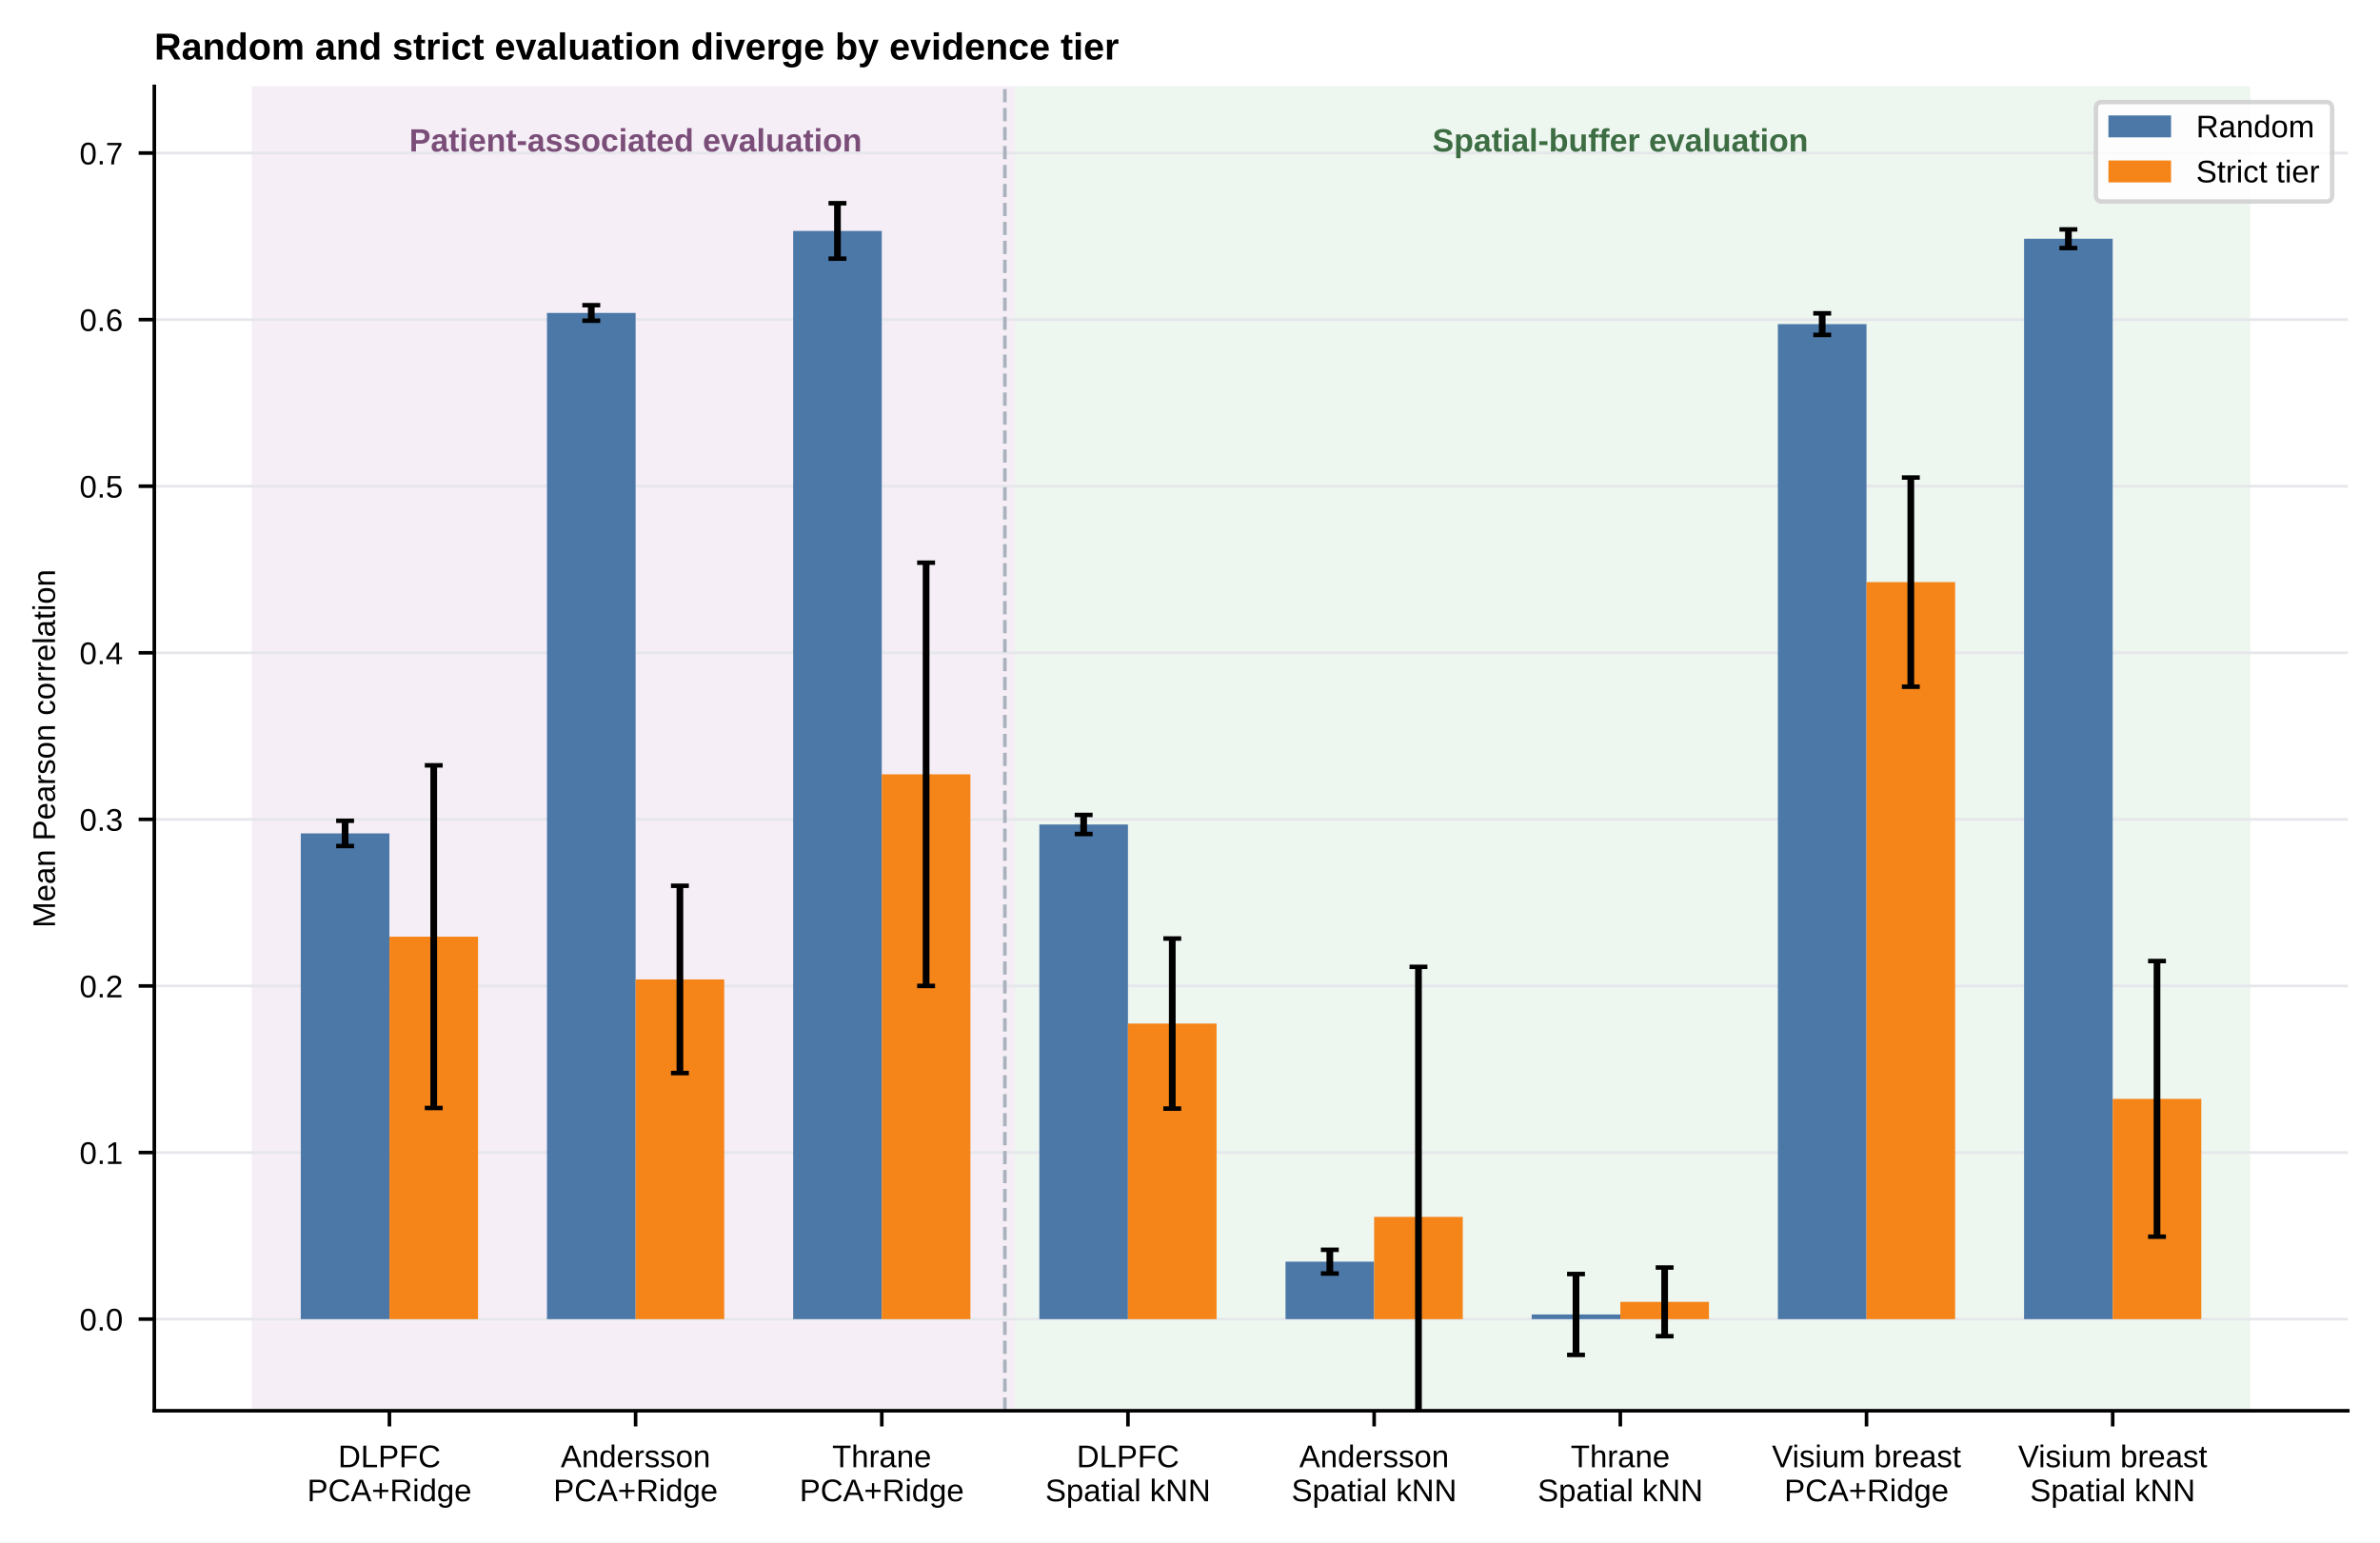
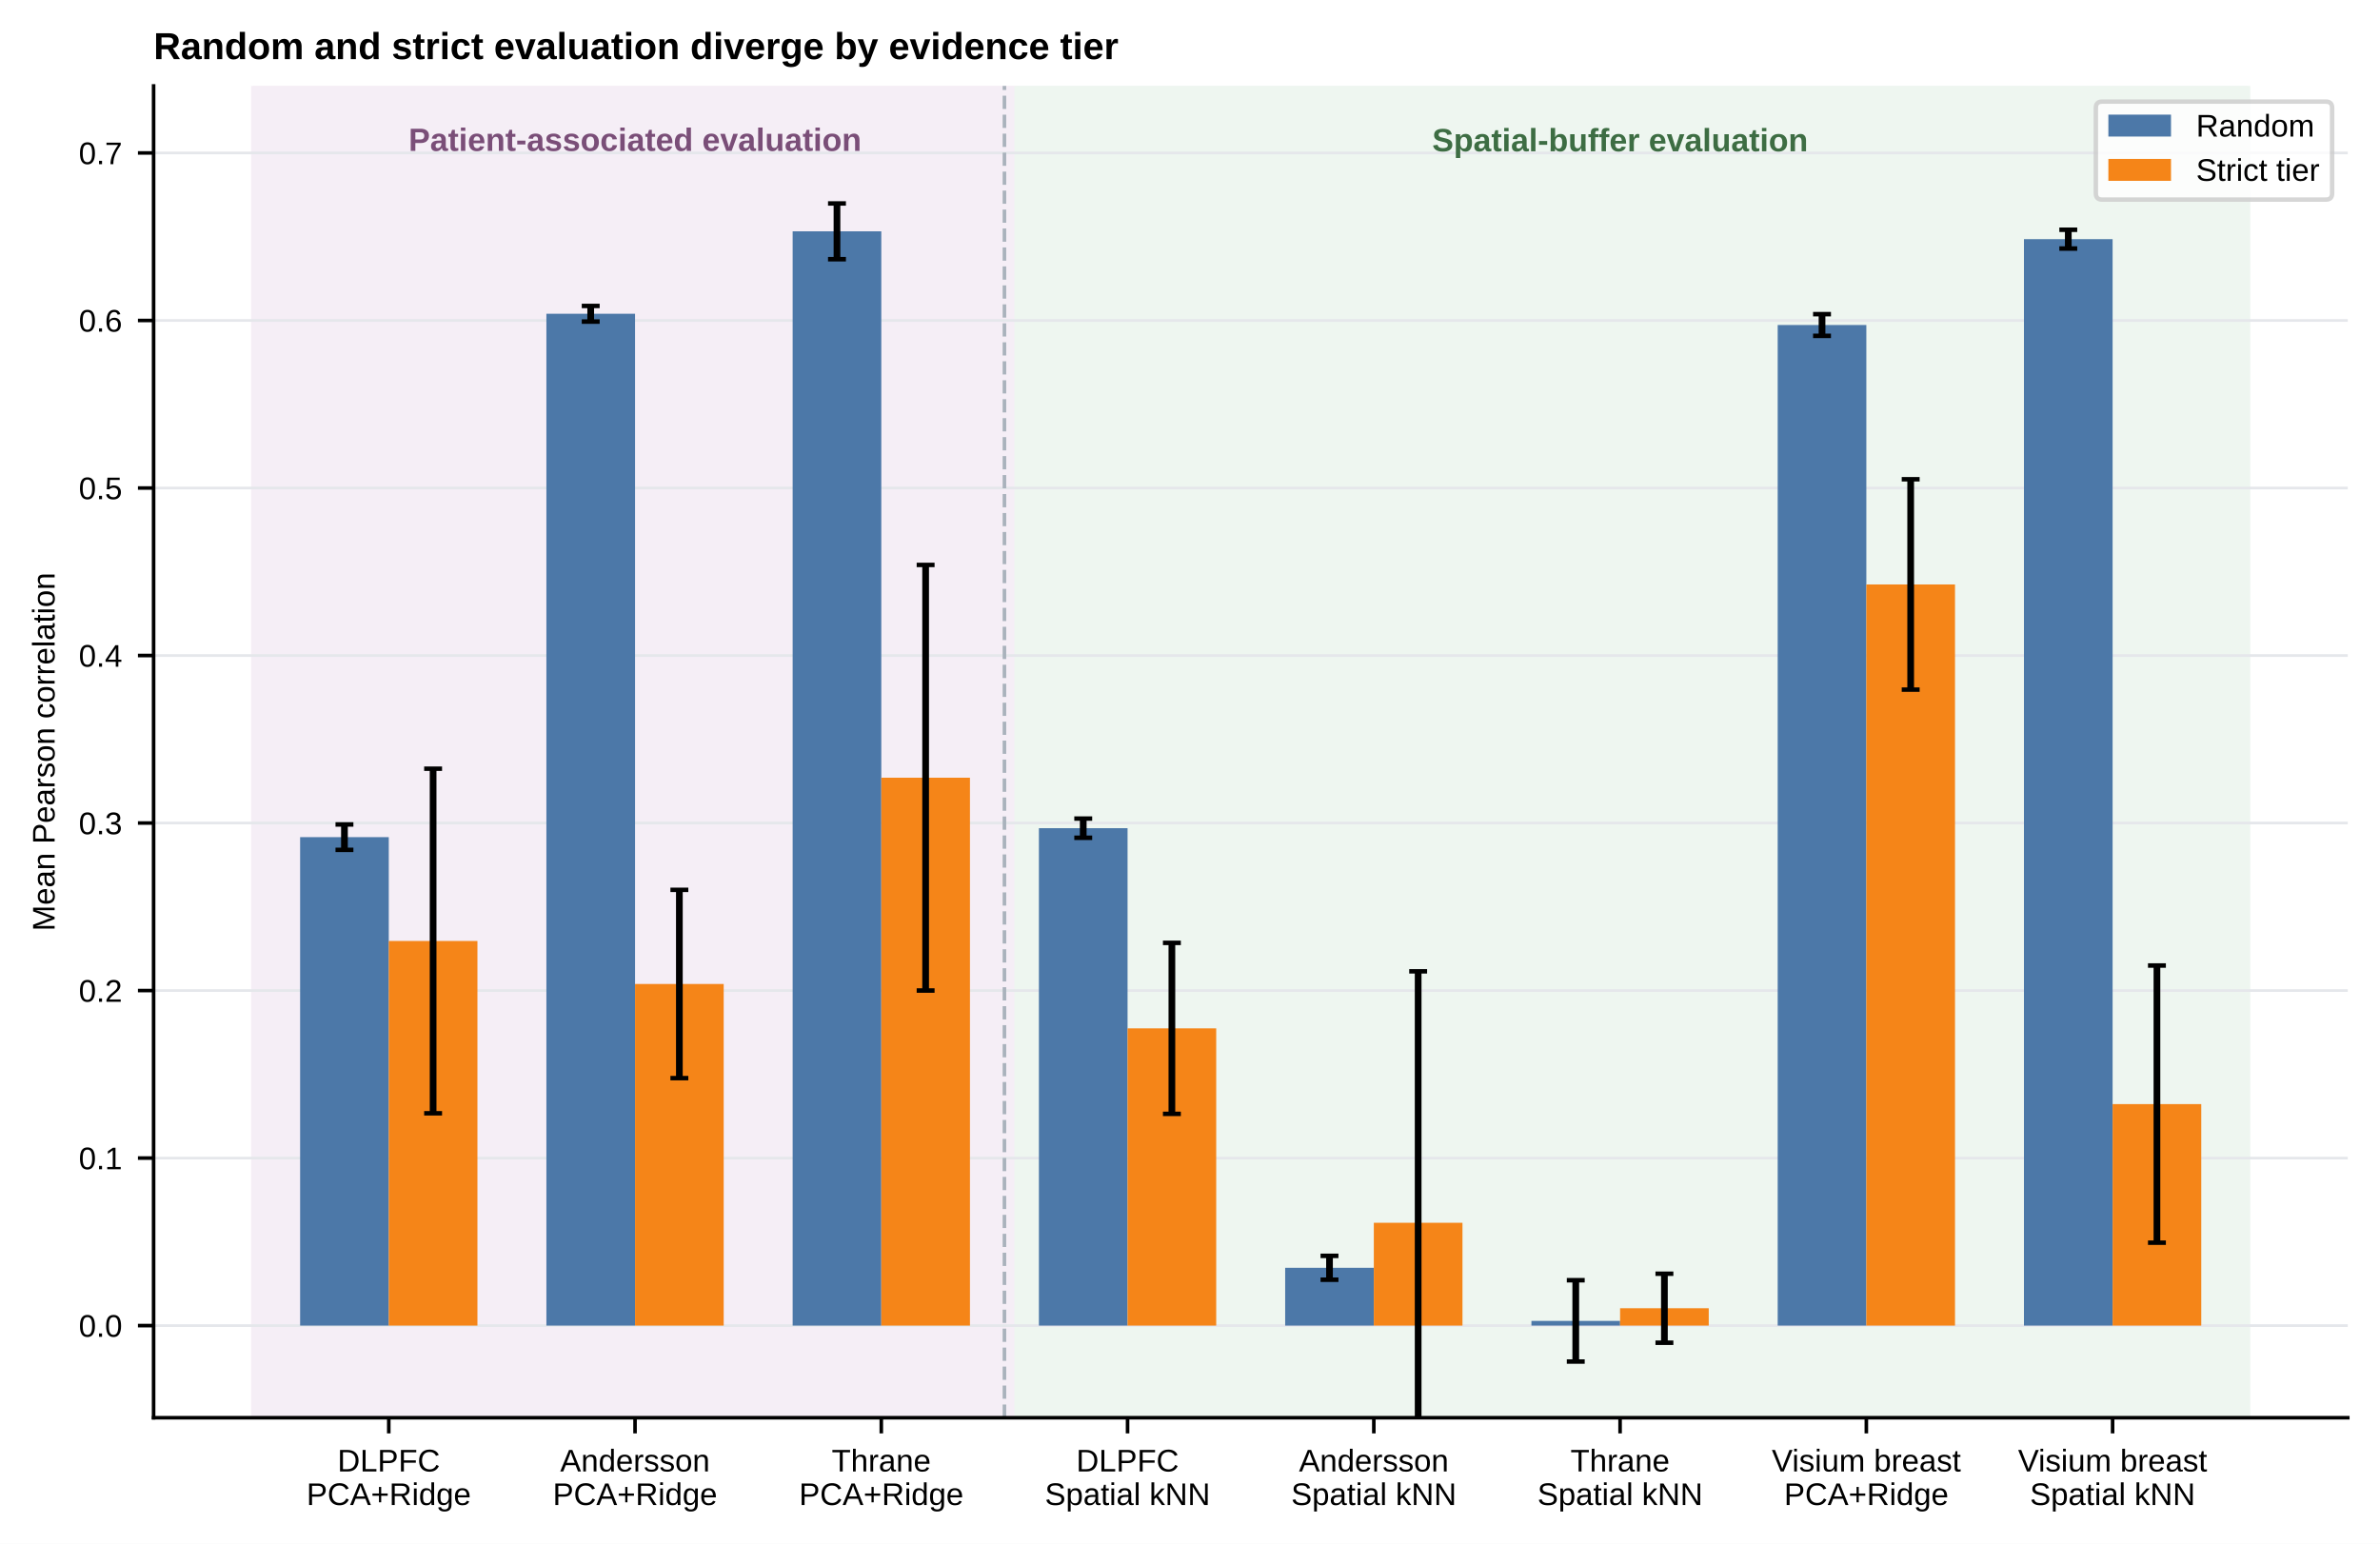
- <svg xmlns="http://www.w3.org/2000/svg" xmlns:xlink="http://www.w3.org/1999/xlink" width="532.09pt" height="344.876pt" viewBox="0 0 532.09 344.876" version="1.1">
+ <svg xmlns="http://www.w3.org/2000/svg" xmlns:xlink="http://www.w3.org/1999/xlink" width="531.967pt" height="345.104pt" viewBox="0 0 531.967 345.104" version="1.1">
  <defs>
    <style type="text/css">*{stroke-linejoin: round; stroke-linecap: butt}</style>
  </defs>
  <g id="figure_1">
    <g id="patch_1">
-       <path d="M 0 344.876  L 532.09 344.876  L 532.09 0  L 0 0  z " style="fill: #ffffff" />
+       <path d="M 0 345.104  L 531.967 345.104  L 531.967 0  L 0 0  z " style="fill: #ffffff" />
    </g>
    <g id="axes_1">
      <g id="patch_2">
-         <path d="M 34.499 315.438  L 524.89 315.438  L 524.89 19.315  L 34.499 19.315  z " style="fill: #ffffff" />
+         <path d="M 34.332 316.914  L 524.767 316.914  L 524.767 19.213  L 34.332 19.213  z " style="fill: #ffffff" />
      </g>
      <g id="patch_3">
-         <path d="M 56.79 315.438  L 227.408 315.438  L 227.408 19.315  L 56.79 19.315  z " clip-path="url(#p7416cb7c0e)" style="fill: #f5eef6; stroke: #f5eef6; stroke-linejoin: miter" />
+         <path d="M 56.624 316.914  L 227.258 316.914  L 227.258 19.213  L 56.624 19.213  z " clip-path="url(#pa92cba663d)" style="fill: #f5eef6; stroke: #f5eef6; stroke-linejoin: miter" />
      </g>
      <g id="patch_4">
-         <path d="M 227.408 315.438  L 502.6 315.438  L 502.6 19.315  L 227.408 19.315  z " clip-path="url(#p7416cb7c0e)" style="fill: #eef6f0; stroke: #eef6f0; stroke-linejoin: miter" />
+         <path d="M 227.258 316.914  L 502.474 316.914  L 502.474 19.213  L 227.258 19.213  z " clip-path="url(#pa92cba663d)" style="fill: #eef6f0; stroke: #eef6f0; stroke-linejoin: miter" />
      </g>
      <g id="matplotlib.axis_1">
        <g id="xtick_1">
          <g id="line2d_1">
            <defs>
-               <path id="m9e1a112663" d="M 0 0  L 0 3.5  " style="stroke: #000000; stroke-width: 0.8" />
+               <path id="m0fd78d34c4" d="M 0 0  L 0 3.5  " style="stroke: #000000; stroke-width: 0.8" />
            </defs>
            <g>
-               <use xlink:href="#m9e1a112663" x="87.061" y="315.438" style="stroke: #000000; stroke-width: 0.8" />
+               <use xlink:href="#m0fd78d34c4" x="86.898" y="316.914" style="stroke: #000000; stroke-width: 0.8" />
            </g>
          </g>
          <g id="text_1">
-             <text style="font-size: 7px; font-family: 'Arial', 'Helvetica', 'DejaVu Sans', sans-serif" transform="translate(75.58687 328.059)">DLPFC</text>
-             <text style="font-size: 7px; font-family: 'Arial', 'Helvetica', 'DejaVu Sans', sans-serif" transform="translate(68.67546 335.6776)">PCA+Ridge</text>
+             <text style="font: 7px 'Arial', 'Helvetica', 'DejaVu Sans', sans-serif" transform="translate(75.424 328.9244)">DLPFC</text>
+             <text style="font: 7px 'Arial', 'Helvetica', 'DejaVu Sans', sans-serif" transform="translate(68.51259 336.4306)">PCA+Ridge</text>
          </g>
        </g>
        <g id="xtick_2">
          <g id="line2d_2">
            <g>
-               <use xlink:href="#m9e1a112663" x="142.099" y="315.438" style="stroke: #000000; stroke-width: 0.8" />
+               <use xlink:href="#m0fd78d34c4" x="141.941" y="316.914" style="stroke: #000000; stroke-width: 0.8" />
            </g>
          </g>
          <g id="text_2">
-             <text style="font-size: 7px; font-family: 'Arial', 'Helvetica', 'DejaVu Sans', sans-serif" transform="translate(125.3674 328.059)">Andersson</text>
-             <text style="font-size: 7px; font-family: 'Arial', 'Helvetica', 'DejaVu Sans', sans-serif" transform="translate(123.7137 335.6776)">PCA+Ridge</text>
+             <text style="font: 7px 'Arial', 'Helvetica', 'DejaVu Sans', sans-serif" transform="translate(125.2096 328.9244)">Andersson</text>
+             <text style="font: 7px 'Arial', 'Helvetica', 'DejaVu Sans', sans-serif" transform="translate(123.5558 336.4306)">PCA+Ridge</text>
          </g>
        </g>
        <g id="xtick_3">
          <g id="line2d_3">
            <g>
-               <use xlink:href="#m9e1a112663" x="197.137" y="315.438" style="stroke: #000000; stroke-width: 0.8" />
+               <use xlink:href="#m0fd78d34c4" x="196.984" y="316.914" style="stroke: #000000; stroke-width: 0.8" />
            </g>
          </g>
          <g id="text_3">
-             <text style="font-size: 7px; font-family: 'Arial', 'Helvetica', 'DejaVu Sans', sans-serif" transform="translate(186.0489 328.059)">Thrane</text>
-             <text style="font-size: 7px; font-family: 'Arial', 'Helvetica', 'DejaVu Sans', sans-serif" transform="translate(178.7519 335.6776)">PCA+Ridge</text>
+             <text style="font: 7px 'Arial', 'Helvetica', 'DejaVu Sans', sans-serif" transform="translate(185.896 328.9244)">Thrane</text>
+             <text style="font: 7px 'Arial', 'Helvetica', 'DejaVu Sans', sans-serif" transform="translate(178.599 336.4306)">PCA+Ridge</text>
          </g>
        </g>
        <g id="xtick_4">
          <g id="line2d_4">
            <g>
-               <use xlink:href="#m9e1a112663" x="252.176" y="315.438" style="stroke: #000000; stroke-width: 0.8" />
+               <use xlink:href="#m0fd78d34c4" x="252.028" y="316.914" style="stroke: #000000; stroke-width: 0.8" />
            </g>
          </g>
          <g id="text_4">
-             <text style="font-size: 7px; font-family: 'Arial', 'Helvetica', 'DejaVu Sans', sans-serif" transform="translate(240.7016 328.059)">DLPFC</text>
-             <text style="font-size: 7px; font-family: 'Arial', 'Helvetica', 'DejaVu Sans', sans-serif" transform="translate(233.6966 335.6776)">Spatial kNN</text>
+             <text style="font: 7px 'Arial', 'Helvetica', 'DejaVu Sans', sans-serif" transform="translate(240.5536 328.9244)">DLPFC</text>
+             <text style="font: 7px 'Arial', 'Helvetica', 'DejaVu Sans', sans-serif" transform="translate(233.5487 336.4306)">Spatial kNN</text>
          </g>
        </g>
        <g id="xtick_5">
          <g id="line2d_5">
            <g>
-               <use xlink:href="#m9e1a112663" x="307.214" y="315.438" style="stroke: #000000; stroke-width: 0.8" />
+               <use xlink:href="#m0fd78d34c4" x="307.071" y="316.914" style="stroke: #000000; stroke-width: 0.8" />
            </g>
          </g>
          <g id="text_5">
-             <text style="font-size: 7px; font-family: 'Arial', 'Helvetica', 'DejaVu Sans', sans-serif" transform="translate(290.4821 328.059)">Andersson</text>
-             <text style="font-size: 7px; font-family: 'Arial', 'Helvetica', 'DejaVu Sans', sans-serif" transform="translate(288.7349 335.6776)">Spatial kNN</text>
+             <text style="font: 7px 'Arial', 'Helvetica', 'DejaVu Sans', sans-serif" transform="translate(290.3392 328.9244)">Andersson</text>
+             <text style="font: 7px 'Arial', 'Helvetica', 'DejaVu Sans', sans-serif" transform="translate(288.5919 336.4306)">Spatial kNN</text>
          </g>
        </g>
        <g id="xtick_6">
          <g id="line2d_6">
            <g>
-               <use xlink:href="#m9e1a112663" x="362.252" y="315.438" style="stroke: #000000; stroke-width: 0.8" />
+               <use xlink:href="#m0fd78d34c4" x="362.114" y="316.914" style="stroke: #000000; stroke-width: 0.8" />
            </g>
          </g>
          <g id="text_6">
-             <text style="font-size: 7px; font-family: 'Arial', 'Helvetica', 'DejaVu Sans', sans-serif" transform="translate(351.1636 328.059)">Thrane</text>
-             <text style="font-size: 7px; font-family: 'Arial', 'Helvetica', 'DejaVu Sans', sans-serif" transform="translate(343.7731 335.6776)">Spatial kNN</text>
+             <text style="font: 7px 'Arial', 'Helvetica', 'DejaVu Sans', sans-serif" transform="translate(351.0256 328.9244)">Thrane</text>
+             <text style="font: 7px 'Arial', 'Helvetica', 'DejaVu Sans', sans-serif" transform="translate(343.6351 336.4306)">Spatial kNN</text>
          </g>
        </g>
        <g id="xtick_7">
          <g id="line2d_7">
            <g>
-               <use xlink:href="#m9e1a112663" x="417.29" y="315.438" style="stroke: #000000; stroke-width: 0.8" />
+               <use xlink:href="#m0fd78d34c4" x="417.157" y="316.914" style="stroke: #000000; stroke-width: 0.8" />
            </g>
          </g>
          <g id="text_7">
-             <text style="font-size: 7px; font-family: 'Arial', 'Helvetica', 'DejaVu Sans', sans-serif" transform="translate(396.153 328.059)">Visium breast</text>
-             <text style="font-size: 7px; font-family: 'Arial', 'Helvetica', 'DejaVu Sans', sans-serif" transform="translate(398.9049 335.6776)">PCA+Ridge</text>
+             <text style="font: 7px 'Arial', 'Helvetica', 'DejaVu Sans', sans-serif" transform="translate(396.0178 328.9244)">Visium breast</text>
+             <text style="font: 7px 'Arial', 'Helvetica', 'DejaVu Sans', sans-serif" transform="translate(398.7719 336.4306)">PCA+Ridge</text>
          </g>
        </g>
        <g id="xtick_8">
          <g id="line2d_8">
            <g>
-               <use xlink:href="#m9e1a112663" x="472.328" y="315.438" style="stroke: #000000; stroke-width: 0.8" />
+               <use xlink:href="#m0fd78d34c4" x="472.2" y="316.914" style="stroke: #000000; stroke-width: 0.8" />
            </g>
          </g>
          <g id="text_8">
-             <text style="font-size: 7px; font-family: 'Arial', 'Helvetica', 'DejaVu Sans', sans-serif" transform="translate(451.1912 328.059)">Visium breast</text>
-             <text style="font-size: 7px; font-family: 'Arial', 'Helvetica', 'DejaVu Sans', sans-serif" transform="translate(453.8496 335.6776)">Spatial kNN</text>
+             <text style="font: 7px 'Arial', 'Helvetica', 'DejaVu Sans', sans-serif" transform="translate(451.061 328.9244)">Visium breast</text>
+             <text style="font: 7px 'Arial', 'Helvetica', 'DejaVu Sans', sans-serif" transform="translate(453.7215 336.4306)">Spatial kNN</text>
          </g>
        </g>
      </g>
      <g id="matplotlib.axis_2">
        <g id="ytick_1">
          <g id="line2d_9">
-             <path d="M 34.499 294.952  L 524.89 294.952  " clip-path="url(#p7416cb7c0e)" style="fill: none; stroke: #e5e7eb; stroke-width: 0.6; stroke-linecap: square" />
+             <path d="M 34.332 296.318  L 524.767 296.318  " clip-path="url(#pa92cba663d)" style="fill: none; stroke: #e5e7eb; stroke-width: 0.6; stroke-linecap: square" />
          </g>
          <g id="line2d_10">
            <defs>
-               <path id="m0b61fc92cc" d="M 0 0  L -3.5 0  " style="stroke: #000000; stroke-width: 0.8" />
+               <path id="mc52d31bdef" d="M 0 0  L -3.5 0  " style="stroke: #000000; stroke-width: 0.8" />
            </defs>
            <g>
-               <use xlink:href="#m0b61fc92cc" x="34.499" y="294.952" style="stroke: #000000; stroke-width: 0.8" />
+               <use xlink:href="#mc52d31bdef" x="34.332" y="296.318" style="stroke: #000000; stroke-width: 0.8" />
            </g>
          </g>
          <g id="text_9">
-             <text style="font-size: 7px; font-family: 'Arial', 'Helvetica', 'DejaVu Sans', sans-serif; text-anchor: end" x="27.499" y="297.5" transform="rotate(-0 27.49934 297.4997)">0.0</text>
+             <text style="font: 7px 'Arial', 'Helvetica', 'DejaVu Sans', sans-serif; text-anchor: end" x="27.332" y="298.823" transform="rotate(-0 27.33172 298.8235)">0.0</text>
          </g>
        </g>
        <g id="ytick_2">
          <g id="line2d_11">
-             <path d="M 34.499 257.704  L 524.89 257.704  " clip-path="url(#p7416cb7c0e)" style="fill: none; stroke: #e5e7eb; stroke-width: 0.6; stroke-linecap: square" />
+             <path d="M 34.332 258.872  L 524.767 258.872  " clip-path="url(#pa92cba663d)" style="fill: none; stroke: #e5e7eb; stroke-width: 0.6; stroke-linecap: square" />
          </g>
          <g id="line2d_12">
            <g>
-               <use xlink:href="#m0b61fc92cc" x="34.499" y="257.704" style="stroke: #000000; stroke-width: 0.8" />
+               <use xlink:href="#mc52d31bdef" x="34.332" y="258.872" style="stroke: #000000; stroke-width: 0.8" />
            </g>
          </g>
          <g id="text_10">
-             <text style="font-size: 7px; font-family: 'Arial', 'Helvetica', 'DejaVu Sans', sans-serif; text-anchor: end" x="27.499" y="260.252" transform="rotate(-0 27.49934 260.2516)">0.1</text>
+             <text style="font: 7px 'Arial', 'Helvetica', 'DejaVu Sans', sans-serif; text-anchor: end" x="27.332" y="261.377" transform="rotate(-0 27.33172 261.3768)">0.1</text>
          </g>
        </g>
        <g id="ytick_3">
          <g id="line2d_13">
-             <path d="M 34.499 220.455  L 524.89 220.455  " clip-path="url(#p7416cb7c0e)" style="fill: none; stroke: #e5e7eb; stroke-width: 0.6; stroke-linecap: square" />
+             <path d="M 34.332 221.425  L 524.767 221.425  " clip-path="url(#pa92cba663d)" style="fill: none; stroke: #e5e7eb; stroke-width: 0.6; stroke-linecap: square" />
          </g>
          <g id="line2d_14">
            <g>
-               <use xlink:href="#m0b61fc92cc" x="34.499" y="220.455" style="stroke: #000000; stroke-width: 0.8" />
+               <use xlink:href="#mc52d31bdef" x="34.332" y="221.425" style="stroke: #000000; stroke-width: 0.8" />
            </g>
          </g>
          <g id="text_11">
-             <text style="font-size: 7px; font-family: 'Arial', 'Helvetica', 'DejaVu Sans', sans-serif; text-anchor: end" x="27.499" y="223.003" transform="rotate(-0 27.49934 223.0035)">0.2</text>
+             <text style="font: 7px 'Arial', 'Helvetica', 'DejaVu Sans', sans-serif; text-anchor: end" x="27.332" y="223.93" transform="rotate(-0 27.33172 223.9301)">0.2</text>
          </g>
        </g>
        <g id="ytick_4">
          <g id="line2d_15">
-             <path d="M 34.499 183.207  L 524.89 183.207  " clip-path="url(#p7416cb7c0e)" style="fill: none; stroke: #e5e7eb; stroke-width: 0.6; stroke-linecap: square" />
+             <path d="M 34.332 183.978  L 524.767 183.978  " clip-path="url(#pa92cba663d)" style="fill: none; stroke: #e5e7eb; stroke-width: 0.6; stroke-linecap: square" />
          </g>
          <g id="line2d_16">
            <g>
-               <use xlink:href="#m0b61fc92cc" x="34.499" y="183.207" style="stroke: #000000; stroke-width: 0.8" />
+               <use xlink:href="#mc52d31bdef" x="34.332" y="183.978" style="stroke: #000000; stroke-width: 0.8" />
            </g>
          </g>
          <g id="text_12">
-             <text style="font-size: 7px; font-family: 'Arial', 'Helvetica', 'DejaVu Sans', sans-serif; text-anchor: end" x="27.499" y="185.755" transform="rotate(-0 27.49934 185.7553)">0.3</text>
+             <text style="font: 7px 'Arial', 'Helvetica', 'DejaVu Sans', sans-serif; text-anchor: end" x="27.332" y="186.483" transform="rotate(-0 27.33172 186.4833)">0.3</text>
          </g>
        </g>
        <g id="ytick_5">
          <g id="line2d_17">
-             <path d="M 34.499 145.959  L 524.89 145.959  " clip-path="url(#p7416cb7c0e)" style="fill: none; stroke: #e5e7eb; stroke-width: 0.6; stroke-linecap: square" />
+             <path d="M 34.332 146.531  L 524.767 146.531  " clip-path="url(#pa92cba663d)" style="fill: none; stroke: #e5e7eb; stroke-width: 0.6; stroke-linecap: square" />
          </g>
          <g id="line2d_18">
            <g>
-               <use xlink:href="#m0b61fc92cc" x="34.499" y="145.959" style="stroke: #000000; stroke-width: 0.8" />
+               <use xlink:href="#mc52d31bdef" x="34.332" y="146.531" style="stroke: #000000; stroke-width: 0.8" />
            </g>
          </g>
          <g id="text_13">
-             <text style="font-size: 7px; font-family: 'Arial', 'Helvetica', 'DejaVu Sans', sans-serif; text-anchor: end" x="27.499" y="148.507" transform="rotate(-0 27.49934 148.5072)">0.4</text>
+             <text style="font: 7px 'Arial', 'Helvetica', 'DejaVu Sans', sans-serif; text-anchor: end" x="27.332" y="149.037" transform="rotate(-0 27.33172 149.0366)">0.4</text>
          </g>
        </g>
        <g id="ytick_6">
          <g id="line2d_19">
-             <path d="M 34.499 108.711  L 524.89 108.711  " clip-path="url(#p7416cb7c0e)" style="fill: none; stroke: #e5e7eb; stroke-width: 0.6; stroke-linecap: square" />
+             <path d="M 34.332 109.085  L 524.767 109.085  " clip-path="url(#pa92cba663d)" style="fill: none; stroke: #e5e7eb; stroke-width: 0.6; stroke-linecap: square" />
          </g>
          <g id="line2d_20">
            <g>
-               <use xlink:href="#m0b61fc92cc" x="34.499" y="108.711" style="stroke: #000000; stroke-width: 0.8" />
+               <use xlink:href="#mc52d31bdef" x="34.332" y="109.085" style="stroke: #000000; stroke-width: 0.8" />
            </g>
          </g>
          <g id="text_14">
-             <text style="font-size: 7px; font-family: 'Arial', 'Helvetica', 'DejaVu Sans', sans-serif; text-anchor: end" x="27.499" y="111.259" transform="rotate(-0 27.49934 111.2591)">0.5</text>
+             <text style="font: 7px 'Arial', 'Helvetica', 'DejaVu Sans', sans-serif; text-anchor: end" x="27.332" y="111.59" transform="rotate(-0 27.33172 111.5899)">0.5</text>
          </g>
        </g>
        <g id="ytick_7">
          <g id="line2d_21">
-             <path d="M 34.499 71.463  L 524.89 71.463  " clip-path="url(#p7416cb7c0e)" style="fill: none; stroke: #e5e7eb; stroke-width: 0.6; stroke-linecap: square" />
+             <path d="M 34.332 71.638  L 524.767 71.638  " clip-path="url(#pa92cba663d)" style="fill: none; stroke: #e5e7eb; stroke-width: 0.6; stroke-linecap: square" />
          </g>
          <g id="line2d_22">
            <g>
-               <use xlink:href="#m0b61fc92cc" x="34.499" y="71.463" style="stroke: #000000; stroke-width: 0.8" />
+               <use xlink:href="#mc52d31bdef" x="34.332" y="71.638" style="stroke: #000000; stroke-width: 0.8" />
            </g>
          </g>
          <g id="text_15">
-             <text style="font-size: 7px; font-family: 'Arial', 'Helvetica', 'DejaVu Sans', sans-serif; text-anchor: end" x="27.499" y="74.011" transform="rotate(-0 27.49934 74.01092)">0.6</text>
+             <text style="font: 7px 'Arial', 'Helvetica', 'DejaVu Sans', sans-serif; text-anchor: end" x="27.332" y="74.143" transform="rotate(-0 27.33172 74.1432)">0.6</text>
          </g>
        </g>
        <g id="ytick_8">
          <g id="line2d_23">
-             <path d="M 34.499 34.215  L 524.89 34.215  " clip-path="url(#p7416cb7c0e)" style="fill: none; stroke: #e5e7eb; stroke-width: 0.6; stroke-linecap: square" />
+             <path d="M 34.332 34.191  L 524.767 34.191  " clip-path="url(#pa92cba663d)" style="fill: none; stroke: #e5e7eb; stroke-width: 0.6; stroke-linecap: square" />
          </g>
          <g id="line2d_24">
            <g>
-               <use xlink:href="#m0b61fc92cc" x="34.499" y="34.215" style="stroke: #000000; stroke-width: 0.8" />
+               <use xlink:href="#mc52d31bdef" x="34.332" y="34.191" style="stroke: #000000; stroke-width: 0.8" />
            </g>
          </g>
          <g id="text_16">
-             <text style="font-size: 7px; font-family: 'Arial', 'Helvetica', 'DejaVu Sans', sans-serif; text-anchor: end" x="27.499" y="36.763" transform="rotate(-0 27.49934 36.76278)">0.7</text>
+             <text style="font: 7px 'Arial', 'Helvetica', 'DejaVu Sans', sans-serif; text-anchor: end" x="27.332" y="36.696" transform="rotate(-0 27.33172 36.69648)">0.7</text>
          </g>
        </g>
        <g id="text_17">
-           <text style="font-size: 7px; font-family: 'Arial', 'Helvetica', 'DejaVu Sans', sans-serif; text-anchor: middle" x="12.296" y="167.377" transform="rotate(-90 12.29619 167.3768)">Mean Pearson correlation</text>
+           <text style="font: 7px 'Arial', 'Helvetica', 'DejaVu Sans', sans-serif; text-anchor: middle" x="12.21" y="168.063" transform="rotate(-90 12.21047 168.0633)">Mean Pearson correlation</text>
        </g>
      </g>
      <g id="line2d_25">
-         <path d="M 224.656 315.438  L 224.656 19.315  " clip-path="url(#p7416cb7c0e)" style="fill: none; stroke-dasharray: 2.96,1.28; stroke-dashoffset: 0; stroke: #a9b2bc; stroke-width: 0.8" />
+         <path d="M 224.506 316.914  L 224.506 19.213  " clip-path="url(#pa92cba663d)" style="fill: none; stroke-dasharray: 2.96,1.28; stroke-dashoffset: 0; stroke: #a9b2bc; stroke-width: 0.8" />
      </g>
      <g id="patch_5">
-         <path d="M 34.499 315.438  L 34.499 19.315  " style="fill: none; stroke: #000000; stroke-width: 0.8; stroke-linejoin: miter; stroke-linecap: square" />
+         <path d="M 34.332 316.914  L 34.332 19.213  " style="fill: none; stroke: #000000; stroke-width: 0.8; stroke-linejoin: miter; stroke-linecap: square" />
      </g>
      <g id="patch_6">
-         <path d="M 34.499 315.438  L 524.89 315.438  " style="fill: none; stroke: #000000; stroke-width: 0.8; stroke-linejoin: miter; stroke-linecap: square" />
+         <path d="M 34.332 316.914  L 524.767 316.914  " style="fill: none; stroke: #000000; stroke-width: 0.8; stroke-linejoin: miter; stroke-linecap: square" />
      </g>
      <g id="patch_7">
-         <path d="M 67.247 294.952  L 87.061 294.952  L 87.061 186.345  L 67.247 186.345  z " clip-path="url(#p7416cb7c0e)" style="fill: #4c78a8" />
+         <path d="M 67.082 296.318  L 86.898 296.318  L 86.898 187.132  L 67.082 187.132  z " clip-path="url(#pa92cba663d)" style="fill: #4c78a8" />
      </g>
      <g id="patch_8">
-         <path d="M 122.285 294.952  L 142.099 294.952  L 142.099 69.969  L 122.285 69.969  z " clip-path="url(#p7416cb7c0e)" style="fill: #4c78a8" />
+         <path d="M 122.126 296.318  L 141.941 296.318  L 141.941 70.136  L 122.126 70.136  z " clip-path="url(#pa92cba663d)" style="fill: #4c78a8" />
      </g>
      <g id="patch_9">
-         <path d="M 177.324 294.952  L 197.137 294.952  L 197.137 51.639  L 177.324 51.639  z " clip-path="url(#p7416cb7c0e)" style="fill: #4c78a8" />
+         <path d="M 177.169 296.318  L 196.984 296.318  L 196.984 51.708  L 177.169 51.708  z " clip-path="url(#pa92cba663d)" style="fill: #4c78a8" />
      </g>
      <g id="patch_10">
-         <path d="M 232.362 294.952  L 252.176 294.952  L 252.176 184.351  L 232.362 184.351  z " clip-path="url(#p7416cb7c0e)" style="fill: #4c78a8" />
+         <path d="M 232.212 296.318  L 252.028 296.318  L 252.028 185.128  L 232.212 185.128  z " clip-path="url(#pa92cba663d)" style="fill: #4c78a8" />
      </g>
      <g id="patch_11">
-         <path d="M 287.4 294.952  L 307.214 294.952  L 307.214 282.099  L 287.4 282.099  z " clip-path="url(#p7416cb7c0e)" style="fill: #4c78a8" />
+         <path d="M 287.255 296.318  L 307.071 296.318  L 307.071 283.397  L 287.255 283.397  z " clip-path="url(#pa92cba663d)" style="fill: #4c78a8" />
      </g>
      <g id="patch_12">
-         <path d="M 342.438 294.952  L 362.252 294.952  L 362.252 293.909  L 342.438 293.909  z " clip-path="url(#p7416cb7c0e)" style="fill: #4c78a8" />
+         <path d="M 342.298 296.318  L 362.114 296.318  L 362.114 295.27  L 342.298 295.27  z " clip-path="url(#pa92cba663d)" style="fill: #4c78a8" />
      </g>
      <g id="patch_13">
-         <path d="M 397.476 294.952  L 417.29 294.952  L 417.29 72.47  L 397.476 72.47  z " clip-path="url(#p7416cb7c0e)" style="fill: #4c78a8" />
+         <path d="M 397.342 296.318  L 417.157 296.318  L 417.157 72.65  L 397.342 72.65  z " clip-path="url(#pa92cba663d)" style="fill: #4c78a8" />
      </g>
      <g id="patch_14">
-         <path d="M 452.515 294.952  L 472.328 294.952  L 472.328 53.381  L 452.515 53.381  z " clip-path="url(#p7416cb7c0e)" style="fill: #4c78a8" />
+         <path d="M 452.385 296.318  L 472.2 296.318  L 472.2 53.46  L 452.385 53.46  z " clip-path="url(#pa92cba663d)" style="fill: #4c78a8" />
      </g>
      <g id="patch_15">
-         <path d="M 87.061 294.952  L 106.875 294.952  L 106.875 209.434  L 87.061 209.434  z " clip-path="url(#p7416cb7c0e)" style="fill: #f58518" />
+         <path d="M 86.898 296.318  L 106.714 296.318  L 106.714 210.345  L 86.898 210.345  z " clip-path="url(#pa92cba663d)" style="fill: #f58518" />
      </g>
      <g id="patch_16">
-         <path d="M 142.099 294.952  L 161.913 294.952  L 161.913 218.994  L 142.099 218.994  z " clip-path="url(#p7416cb7c0e)" style="fill: #f58518" />
+         <path d="M 141.941 296.318  L 161.757 296.318  L 161.757 219.956  L 141.941 219.956  z " clip-path="url(#pa92cba663d)" style="fill: #f58518" />
      </g>
      <g id="patch_17">
-         <path d="M 197.137 294.952  L 216.951 294.952  L 216.951 173.131  L 197.137 173.131  z " clip-path="url(#p7416cb7c0e)" style="fill: #f58518" />
+         <path d="M 196.984 296.318  L 216.8 296.318  L 216.8 173.848  L 196.984 173.848  z " clip-path="url(#pa92cba663d)" style="fill: #f58518" />
      </g>
      <g id="patch_18">
-         <path d="M 252.176 294.952  L 271.989 294.952  L 271.989 228.863  L 252.176 228.863  z " clip-path="url(#p7416cb7c0e)" style="fill: #f58518" />
+         <path d="M 252.028 296.318  L 271.843 296.318  L 271.843 229.877  L 252.028 229.877  z " clip-path="url(#pa92cba663d)" style="fill: #f58518" />
      </g>
      <g id="patch_19">
-         <path d="M 307.214 294.952  L 327.028 294.952  L 327.028 272.09  L 307.214 272.09  z " clip-path="url(#p7416cb7c0e)" style="fill: #f58518" />
+         <path d="M 307.071 296.318  L 326.886 296.318  L 326.886 273.335  L 307.071 273.335  z " clip-path="url(#pa92cba663d)" style="fill: #f58518" />
      </g>
      <g id="patch_20">
-         <path d="M 362.252 294.952  L 382.066 294.952  L 382.066 291.091  L 362.252 291.091  z " clip-path="url(#p7416cb7c0e)" style="fill: #f58518" />
+         <path d="M 362.114 296.318  L 381.93 296.318  L 381.93 292.437  L 362.114 292.437  z " clip-path="url(#pa92cba663d)" style="fill: #f58518" />
      </g>
      <g id="patch_21">
-         <path d="M 417.29 294.952  L 437.104 294.952  L 437.104 130.158  L 417.29 130.158  z " clip-path="url(#p7416cb7c0e)" style="fill: #f58518" />
+         <path d="M 417.157 296.318  L 436.973 296.318  L 436.973 130.646  L 417.157 130.646  z " clip-path="url(#pa92cba663d)" style="fill: #f58518" />
      </g>
      <g id="patch_22">
-         <path d="M 472.328 294.952  L 492.142 294.952  L 492.142 245.702  L 472.328 245.702  z " clip-path="url(#p7416cb7c0e)" style="fill: #f58518" />
+         <path d="M 472.2 296.318  L 492.016 296.318  L 492.016 246.806  L 472.2 246.806  z " clip-path="url(#pa92cba663d)" style="fill: #f58518" />
      </g>
      <g id="text_18">
-         <text style="font-weight: 700; font-size: 7.2px; font-family: 'Arial', 'Helvetica', 'DejaVu Sans', sans-serif; text-anchor: middle; fill: #7a4e78" x="142.099" y="33.869" transform="rotate(-0 142.0991 33.86926)">Patient-associated evaluation</text>
+         <text style="fill: #7a4e78; font: 700 7.2px 'Arial', 'Helvetica', 'DejaVu Sans', sans-serif; text-anchor: middle" x="141.941" y="33.728" transform="rotate(-0 141.9412 33.72787)">Patient-associated evaluation</text>
      </g>
      <g id="text_19">
-         <text style="font-weight: 700; font-size: 7.2px; font-family: 'Arial', 'Helvetica', 'DejaVu Sans', sans-serif; text-anchor: middle; fill: #3d6d43" x="362.252" y="33.869" transform="rotate(-0 362.252 33.86926)">Spatial-buffer evaluation</text>
+         <text style="fill: #3d6d43; font: 700 7.2px 'Arial', 'Helvetica', 'DejaVu Sans', sans-serif; text-anchor: middle" x="362.114" y="33.816" transform="rotate(-0 362.114 33.81562)">Spatial-buffer evaluation</text>
      </g>
      <g id="text_20">
-         <text style="font-weight: 700; font-size: 8.4px; font-family: 'Arial', 'Helvetica', 'DejaVu Sans', sans-serif; text-anchor: start" x="34.499" y="13.315" transform="rotate(-0 34.49934 13.31543)">Random and strict evaluation diverge by evidence tier</text>
+         <text style="font: 700 8.4px 'Arial', 'Helvetica', 'DejaVu Sans', sans-serif; text-anchor: start" x="34.332" y="13.213" transform="rotate(-0 34.33172 13.21256)">Random and strict evaluation diverge by evidence tier</text>
      </g>
      <g id="LineCollection_1">
-         <path d="M 77.154 189.17  L 77.154 183.519  " clip-path="url(#p7416cb7c0e)" style="fill: none; stroke: #000000; stroke-width: 1.5" />
-         <path d="M 132.192 71.706  L 132.192 68.231  " clip-path="url(#p7416cb7c0e)" style="fill: none; stroke: #000000; stroke-width: 1.5" />
-         <path d="M 187.23 57.837  L 187.23 45.44  " clip-path="url(#p7416cb7c0e)" style="fill: none; stroke: #000000; stroke-width: 1.5" />
-         <path d="M 242.269 186.483  L 242.269 182.219  " clip-path="url(#p7416cb7c0e)" style="fill: none; stroke: #000000; stroke-width: 1.5" />
-         <path d="M 297.307 284.753  L 297.307 279.445  " clip-path="url(#p7416cb7c0e)" style="fill: none; stroke: #000000; stroke-width: 1.5" />
-         <path d="M 352.345 302.95  L 352.345 284.867  " clip-path="url(#p7416cb7c0e)" style="fill: none; stroke: #000000; stroke-width: 1.5" />
-         <path d="M 407.383 74.881  L 407.383 70.058  " clip-path="url(#p7416cb7c0e)" style="fill: none; stroke: #000000; stroke-width: 1.5" />
-         <path d="M 462.422 55.467  L 462.422 51.295  " clip-path="url(#p7416cb7c0e)" style="fill: none; stroke: #000000; stroke-width: 1.5" />
+         <path d="M 76.99 189.973  L 76.99 184.292  " clip-path="url(#pa92cba663d)" style="fill: none; stroke: #000000; stroke-width: 1.5" />
+         <path d="M 132.033 71.883  L 132.033 68.389  " clip-path="url(#pa92cba663d)" style="fill: none; stroke: #000000; stroke-width: 1.5" />
+         <path d="M 187.077 57.94  L 187.077 45.477  " clip-path="url(#pa92cba663d)" style="fill: none; stroke: #000000; stroke-width: 1.5" />
+         <path d="M 242.12 187.271  L 242.12 182.985  " clip-path="url(#pa92cba663d)" style="fill: none; stroke: #000000; stroke-width: 1.5" />
+         <path d="M 297.163 286.065  L 297.163 280.729  " clip-path="url(#pa92cba663d)" style="fill: none; stroke: #000000; stroke-width: 1.5" />
+         <path d="M 352.206 304.359  L 352.206 286.18  " clip-path="url(#pa92cba663d)" style="fill: none; stroke: #000000; stroke-width: 1.5" />
+         <path d="M 407.249 75.075  L 407.249 70.226  " clip-path="url(#pa92cba663d)" style="fill: none; stroke: #000000; stroke-width: 1.5" />
+         <path d="M 462.293 55.557  L 462.293 51.362  " clip-path="url(#pa92cba663d)" style="fill: none; stroke: #000000; stroke-width: 1.5" />
      </g>
      <g id="line2d_26">
        <defs>
-           <path id="m8310e068fe" d="M 2 0  L -2 -0  " style="stroke: #000000" />
+           <path id="m4dd0b3b060" d="M 2 0  L -2 -0  " style="stroke: #000000" />
        </defs>
-         <g clip-path="url(#p7416cb7c0e)">
-           <use xlink:href="#m8310e068fe" x="77.154" y="189.17" style="fill: #1f77b4; stroke: #000000" />
-           <use xlink:href="#m8310e068fe" x="132.192" y="71.706" style="fill: #1f77b4; stroke: #000000" />
-           <use xlink:href="#m8310e068fe" x="187.23" y="57.837" style="fill: #1f77b4; stroke: #000000" />
-           <use xlink:href="#m8310e068fe" x="242.269" y="186.483" style="fill: #1f77b4; stroke: #000000" />
-           <use xlink:href="#m8310e068fe" x="297.307" y="284.753" style="fill: #1f77b4; stroke: #000000" />
-           <use xlink:href="#m8310e068fe" x="352.345" y="302.95" style="fill: #1f77b4; stroke: #000000" />
-           <use xlink:href="#m8310e068fe" x="407.383" y="74.881" style="fill: #1f77b4; stroke: #000000" />
-           <use xlink:href="#m8310e068fe" x="462.422" y="55.467" style="fill: #1f77b4; stroke: #000000" />
+         <g clip-path="url(#pa92cba663d)">
+           <use xlink:href="#m4dd0b3b060" x="76.99" y="189.973" style="stroke: #000000" />
+           <use xlink:href="#m4dd0b3b060" x="132.033" y="71.883" style="stroke: #000000" />
+           <use xlink:href="#m4dd0b3b060" x="187.077" y="57.94" style="stroke: #000000" />
+           <use xlink:href="#m4dd0b3b060" x="242.12" y="187.271" style="stroke: #000000" />
+           <use xlink:href="#m4dd0b3b060" x="297.163" y="286.065" style="stroke: #000000" />
+           <use xlink:href="#m4dd0b3b060" x="352.206" y="304.359" style="stroke: #000000" />
+           <use xlink:href="#m4dd0b3b060" x="407.249" y="75.075" style="stroke: #000000" />
+           <use xlink:href="#m4dd0b3b060" x="462.293" y="55.557" style="stroke: #000000" />
        </g>
      </g>
      <g id="line2d_27">
-         <g clip-path="url(#p7416cb7c0e)">
-           <use xlink:href="#m8310e068fe" x="77.154" y="183.519" style="fill: #1f77b4; stroke: #000000" />
-           <use xlink:href="#m8310e068fe" x="132.192" y="68.231" style="fill: #1f77b4; stroke: #000000" />
-           <use xlink:href="#m8310e068fe" x="187.23" y="45.44" style="fill: #1f77b4; stroke: #000000" />
-           <use xlink:href="#m8310e068fe" x="242.269" y="182.219" style="fill: #1f77b4; stroke: #000000" />
-           <use xlink:href="#m8310e068fe" x="297.307" y="279.445" style="fill: #1f77b4; stroke: #000000" />
-           <use xlink:href="#m8310e068fe" x="352.345" y="284.867" style="fill: #1f77b4; stroke: #000000" />
-           <use xlink:href="#m8310e068fe" x="407.383" y="70.058" style="fill: #1f77b4; stroke: #000000" />
-           <use xlink:href="#m8310e068fe" x="462.422" y="51.295" style="fill: #1f77b4; stroke: #000000" />
+         <g clip-path="url(#pa92cba663d)">
+           <use xlink:href="#m4dd0b3b060" x="76.99" y="184.292" style="stroke: #000000" />
+           <use xlink:href="#m4dd0b3b060" x="132.033" y="68.389" style="stroke: #000000" />
+           <use xlink:href="#m4dd0b3b060" x="187.077" y="45.477" style="stroke: #000000" />
+           <use xlink:href="#m4dd0b3b060" x="242.12" y="182.985" style="stroke: #000000" />
+           <use xlink:href="#m4dd0b3b060" x="297.163" y="280.729" style="stroke: #000000" />
+           <use xlink:href="#m4dd0b3b060" x="352.206" y="286.18" style="stroke: #000000" />
+           <use xlink:href="#m4dd0b3b060" x="407.249" y="70.226" style="stroke: #000000" />
+           <use xlink:href="#m4dd0b3b060" x="462.293" y="51.362" style="stroke: #000000" />
        </g>
      </g>
      <g id="LineCollection_2">
-         <path d="M 96.968 247.744  L 96.968 171.124  " clip-path="url(#p7416cb7c0e)" style="fill: none; stroke: #000000; stroke-width: 1.5" />
-         <path d="M 152.006 239.929  L 152.006 198.06  " clip-path="url(#p7416cb7c0e)" style="fill: none; stroke: #000000; stroke-width: 1.5" />
-         <path d="M 207.044 220.447  L 207.044 125.814  " clip-path="url(#p7416cb7c0e)" style="fill: none; stroke: #000000; stroke-width: 1.5" />
-         <path d="M 262.082 247.875  L 262.082 209.851  " clip-path="url(#p7416cb7c0e)" style="fill: none; stroke: #000000; stroke-width: 1.5" />
-         <path d="M 317.121 327.996  L 317.121 216.184  " clip-path="url(#p7416cb7c0e)" style="fill: none; stroke: #000000; stroke-width: 1.5" />
-         <path d="M 372.159 298.766  L 372.159 283.416  " clip-path="url(#p7416cb7c0e)" style="fill: none; stroke: #000000; stroke-width: 1.5" />
-         <path d="M 427.197 153.546  L 427.197 106.769  " clip-path="url(#p7416cb7c0e)" style="fill: none; stroke: #000000; stroke-width: 1.5" />
-         <path d="M 482.235 276.514  L 482.235 214.889  " clip-path="url(#p7416cb7c0e)" style="fill: none; stroke: #000000; stroke-width: 1.5" />
+         <path d="M 96.806 248.859  L 96.806 171.83  " clip-path="url(#pa92cba663d)" style="fill: none; stroke: #000000; stroke-width: 1.5" />
+         <path d="M 151.849 241.002  L 151.849 198.91  " clip-path="url(#pa92cba663d)" style="fill: none; stroke: #000000; stroke-width: 1.5" />
+         <path d="M 206.892 221.416  L 206.892 126.279  " clip-path="url(#pa92cba663d)" style="fill: none; stroke: #000000; stroke-width: 1.5" />
+         <path d="M 261.935 248.99  L 261.935 210.764  " clip-path="url(#pa92cba663d)" style="fill: none; stroke: #000000; stroke-width: 1.5" />
+         <path d="M 316.979 329.539  L 316.979 217.131  " clip-path="url(#pa92cba663d)" style="fill: none; stroke: #000000; stroke-width: 1.5" />
+         <path d="M 372.022 300.153  L 372.022 284.721  " clip-path="url(#pa92cba663d)" style="fill: none; stroke: #000000; stroke-width: 1.5" />
+         <path d="M 427.065 154.159  L 427.065 107.132  " clip-path="url(#pa92cba663d)" style="fill: none; stroke: #000000; stroke-width: 1.5" />
+         <path d="M 482.108 277.783  L 482.108 215.829  " clip-path="url(#pa92cba663d)" style="fill: none; stroke: #000000; stroke-width: 1.5" />
      </g>
      <g id="line2d_28">
-         <g clip-path="url(#p7416cb7c0e)">
-           <use xlink:href="#m8310e068fe" x="96.968" y="247.744" style="fill: #1f77b4; stroke: #000000" />
-           <use xlink:href="#m8310e068fe" x="152.006" y="239.929" style="fill: #1f77b4; stroke: #000000" />
-           <use xlink:href="#m8310e068fe" x="207.044" y="220.447" style="fill: #1f77b4; stroke: #000000" />
-           <use xlink:href="#m8310e068fe" x="262.082" y="247.875" style="fill: #1f77b4; stroke: #000000" />
-           <use xlink:href="#m8310e068fe" x="317.121" y="327.996" style="fill: #1f77b4; stroke: #000000" />
-           <use xlink:href="#m8310e068fe" x="372.159" y="298.766" style="fill: #1f77b4; stroke: #000000" />
-           <use xlink:href="#m8310e068fe" x="427.197" y="153.546" style="fill: #1f77b4; stroke: #000000" />
-           <use xlink:href="#m8310e068fe" x="482.235" y="276.514" style="fill: #1f77b4; stroke: #000000" />
+         <g clip-path="url(#pa92cba663d)">
+           <use xlink:href="#m4dd0b3b060" x="96.806" y="248.859" style="stroke: #000000" />
+           <use xlink:href="#m4dd0b3b060" x="151.849" y="241.002" style="stroke: #000000" />
+           <use xlink:href="#m4dd0b3b060" x="206.892" y="221.416" style="stroke: #000000" />
+           <use xlink:href="#m4dd0b3b060" x="261.935" y="248.99" style="stroke: #000000" />
+           <use xlink:href="#m4dd0b3b060" x="316.979" y="329.539" style="stroke: #000000" />
+           <use xlink:href="#m4dd0b3b060" x="372.022" y="300.153" style="stroke: #000000" />
+           <use xlink:href="#m4dd0b3b060" x="427.065" y="154.159" style="stroke: #000000" />
+           <use xlink:href="#m4dd0b3b060" x="482.108" y="277.783" style="stroke: #000000" />
        </g>
      </g>
      <g id="line2d_29">
-         <g clip-path="url(#p7416cb7c0e)">
-           <use xlink:href="#m8310e068fe" x="96.968" y="171.124" style="fill: #1f77b4; stroke: #000000" />
-           <use xlink:href="#m8310e068fe" x="152.006" y="198.06" style="fill: #1f77b4; stroke: #000000" />
-           <use xlink:href="#m8310e068fe" x="207.044" y="125.814" style="fill: #1f77b4; stroke: #000000" />
-           <use xlink:href="#m8310e068fe" x="262.082" y="209.851" style="fill: #1f77b4; stroke: #000000" />
-           <use xlink:href="#m8310e068fe" x="317.121" y="216.184" style="fill: #1f77b4; stroke: #000000" />
-           <use xlink:href="#m8310e068fe" x="372.159" y="283.416" style="fill: #1f77b4; stroke: #000000" />
-           <use xlink:href="#m8310e068fe" x="427.197" y="106.769" style="fill: #1f77b4; stroke: #000000" />
-           <use xlink:href="#m8310e068fe" x="482.235" y="214.889" style="fill: #1f77b4; stroke: #000000" />
+         <g clip-path="url(#pa92cba663d)">
+           <use xlink:href="#m4dd0b3b060" x="96.806" y="171.83" style="stroke: #000000" />
+           <use xlink:href="#m4dd0b3b060" x="151.849" y="198.91" style="stroke: #000000" />
+           <use xlink:href="#m4dd0b3b060" x="206.892" y="126.279" style="stroke: #000000" />
+           <use xlink:href="#m4dd0b3b060" x="261.935" y="210.764" style="stroke: #000000" />
+           <use xlink:href="#m4dd0b3b060" x="316.979" y="217.131" style="stroke: #000000" />
+           <use xlink:href="#m4dd0b3b060" x="372.022" y="284.721" style="stroke: #000000" />
+           <use xlink:href="#m4dd0b3b060" x="427.065" y="107.132" style="stroke: #000000" />
+           <use xlink:href="#m4dd0b3b060" x="482.108" y="215.829" style="stroke: #000000" />
        </g>
      </g>
      <g id="legend_1">
        <g id="patch_23">
-           <path d="M 469.977 45.054  L 519.99 45.054  Q 521.39 45.054 521.39 43.654  L 521.39 24.215  Q 521.39 22.815 519.99 22.815  L 469.977 22.815  Q 468.577 22.815 468.577 24.215  L 468.577 43.654  Q 468.577 45.054 469.977 45.054  z " style="fill: #ffffff; opacity: 0.8; stroke: #cccccc; stroke-linejoin: miter" />
+           <path d="M 469.854 44.616  L 519.867 44.616  Q 521.267 44.616 521.267 43.216  L 521.267 24.113  Q 521.267 22.713 519.867 22.713  L 469.854 22.713  Q 468.454 22.713 468.454 24.113  L 468.454 43.216  Q 468.454 44.616 469.854 44.616  z " style="fill: #ffffff; opacity: 0.8; stroke: #cccccc; stroke-linejoin: miter" />
        </g>
        <g id="patch_24">
-           <path d="M 471.377 30.712  L 485.377 30.712  L 485.377 25.812  L 471.377 25.812  z " style="fill: #4c78a8" />
+           <path d="M 471.254 30.523  L 485.254 30.523  L 485.254 25.623  L 471.254 25.623  z " style="fill: #4c78a8" />
        </g>
        <g id="text_21">
-           <text style="font-size: 7px; font-family: 'Arial', 'Helvetica', 'DejaVu Sans', sans-serif; text-anchor: start" x="490.977" y="30.712" transform="rotate(-0 490.9772 30.71162)">Random</text>
+           <text style="font: 7px 'Arial', 'Helvetica', 'DejaVu Sans', sans-serif; text-anchor: start" x="490.854" y="30.523" transform="rotate(-0 490.8539 30.52303)">Random</text>
        </g>
        <g id="patch_25">
-           <path d="M 471.377 40.781  L 485.377 40.781  L 485.377 35.881  L 471.377 35.881  z " style="fill: #f58518" />
+           <path d="M 471.254 40.425  L 485.254 40.425  L 485.254 35.525  L 471.254 35.525  z " style="fill: #f58518" />
        </g>
        <g id="text_22">
-           <text style="font-size: 7px; font-family: 'Arial', 'Helvetica', 'DejaVu Sans', sans-serif; text-anchor: start" x="490.977" y="40.781" transform="rotate(-0 490.9772 40.78096)">Strict tier</text>
+           <text style="font: 7px 'Arial', 'Helvetica', 'DejaVu Sans', sans-serif; text-anchor: start" x="490.854" y="40.425" transform="rotate(-0 490.8539 40.42475)">Strict tier</text>
        </g>
      </g>
    </g>
  </g>
  <defs>
-     <clipPath id="p7416cb7c0e">
-       <rect x="34.499" y="19.315" width="490.391" height="296.123" />
+     <clipPath id="pa92cba663d">
+       <rect x="34.332" y="19.213" width="490.435" height="297.701" />
    </clipPath>
  </defs>
</svg>
